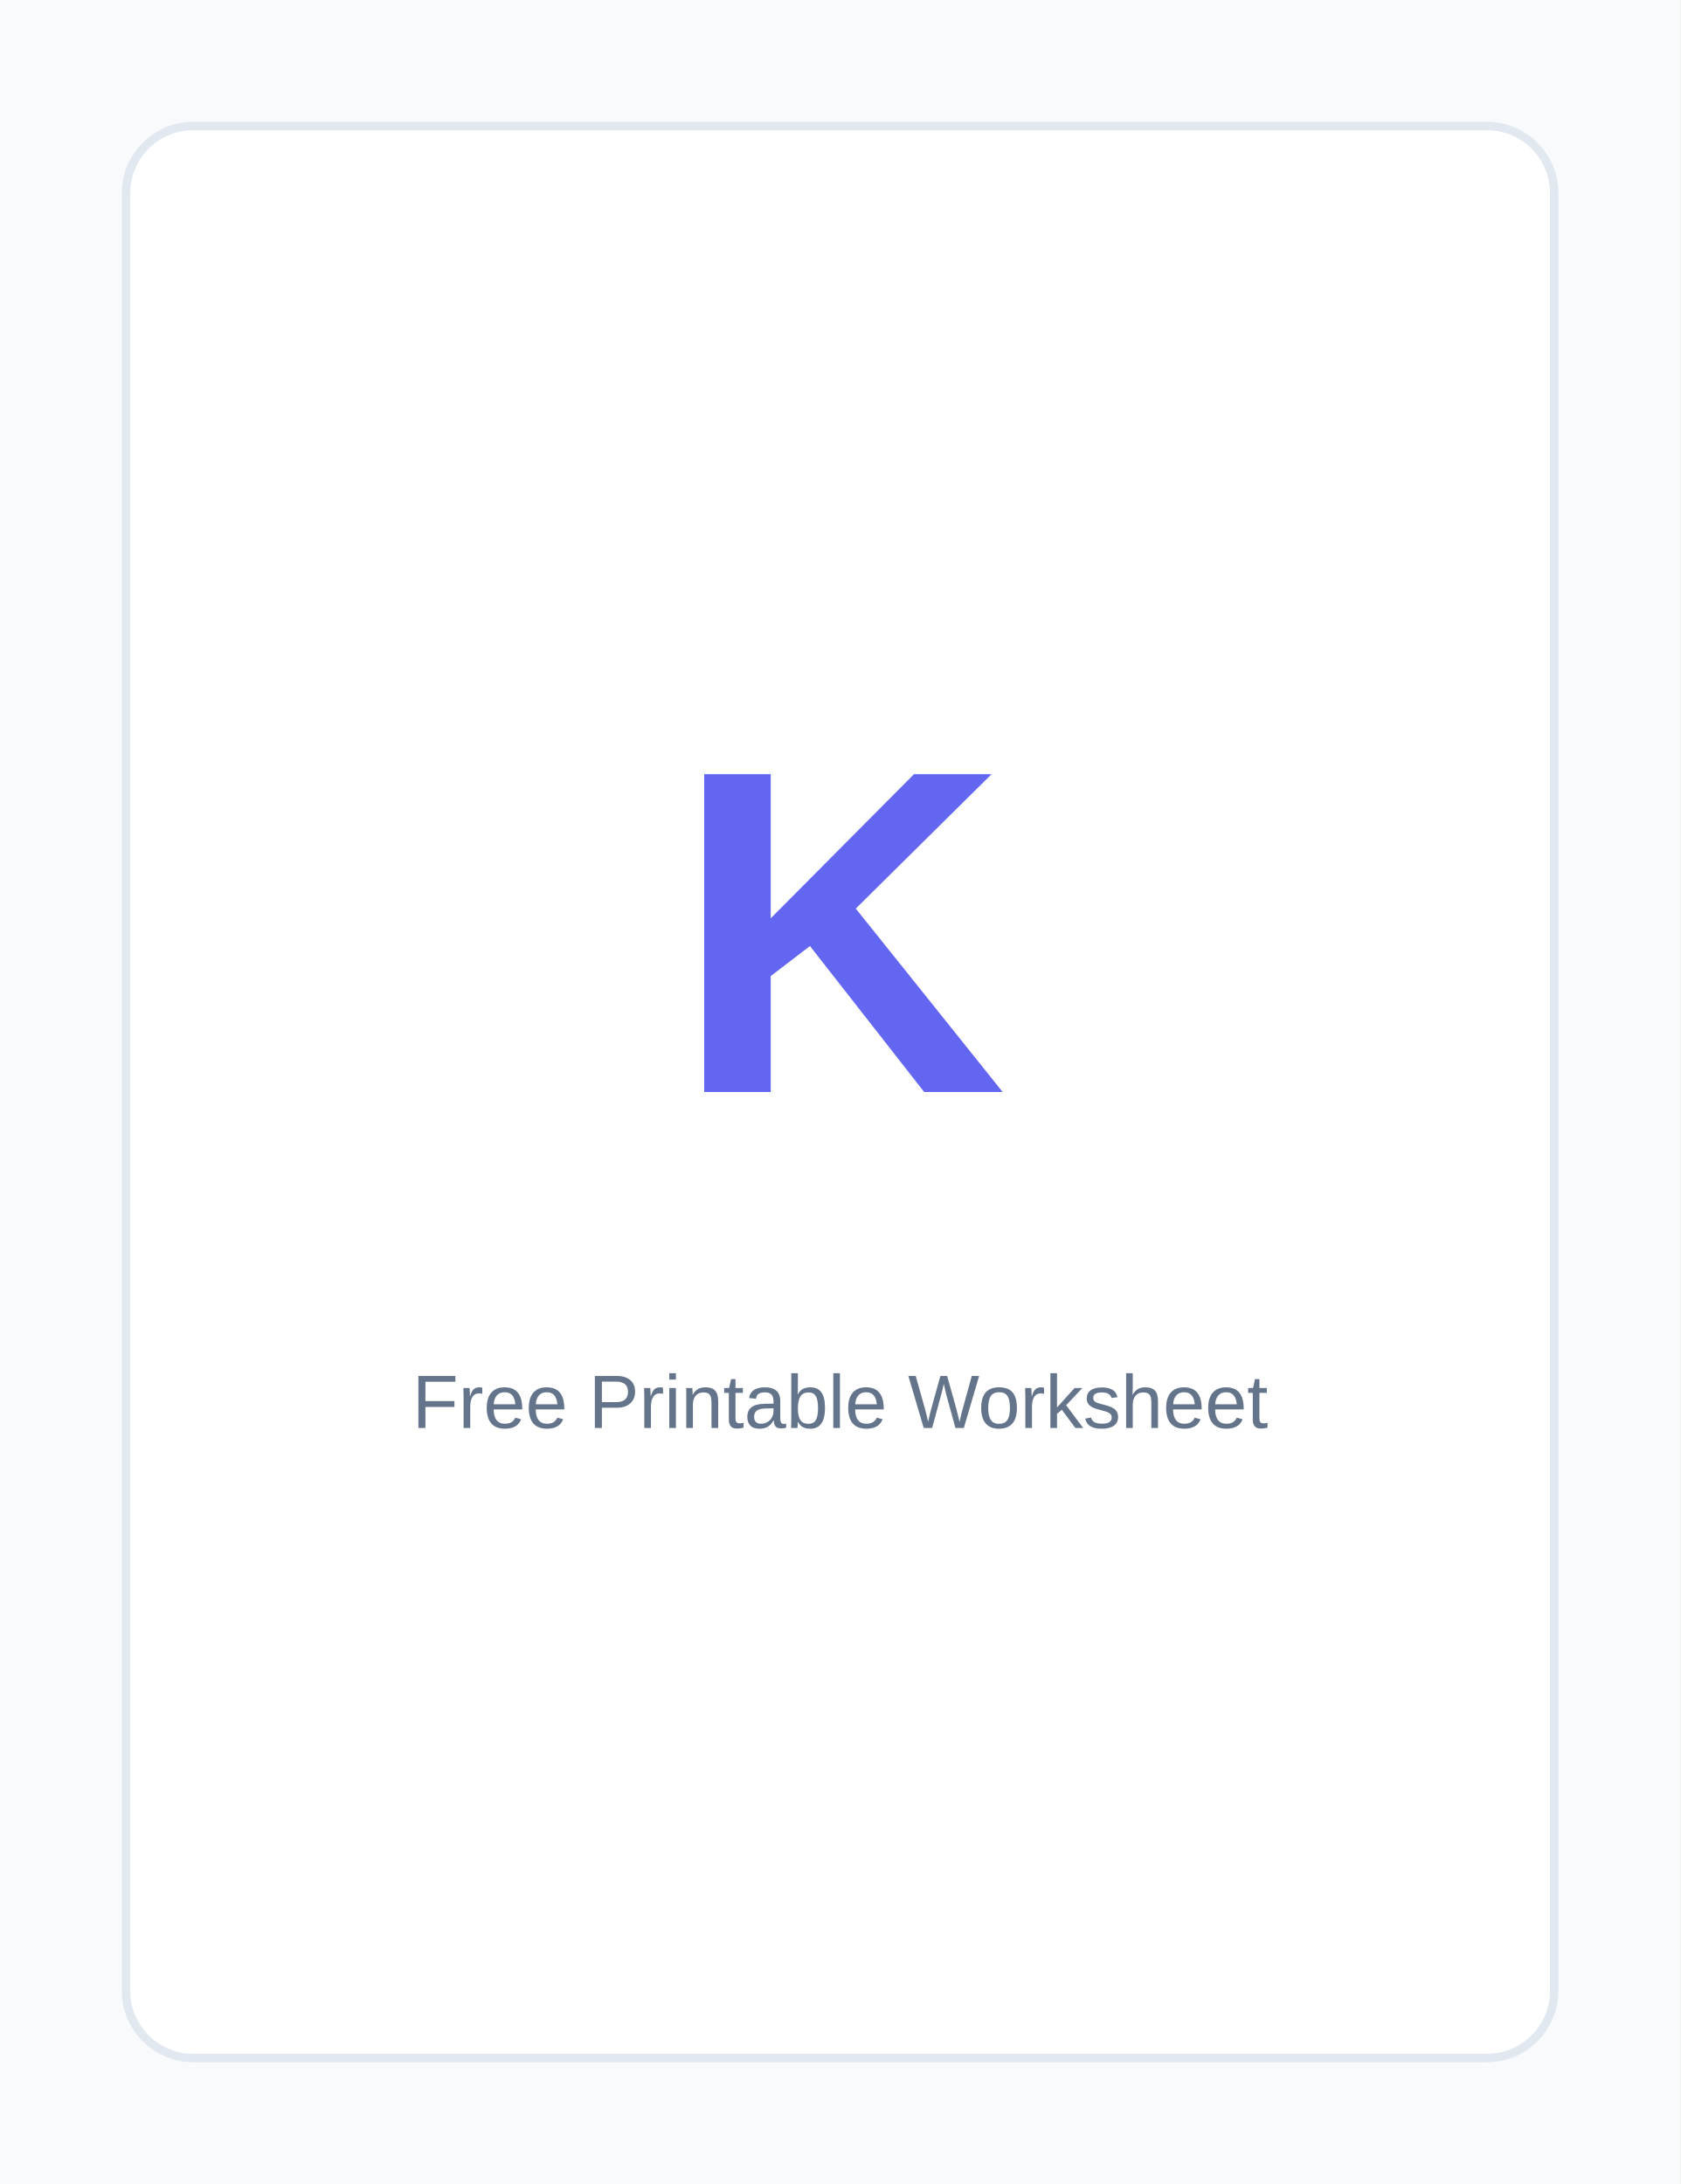
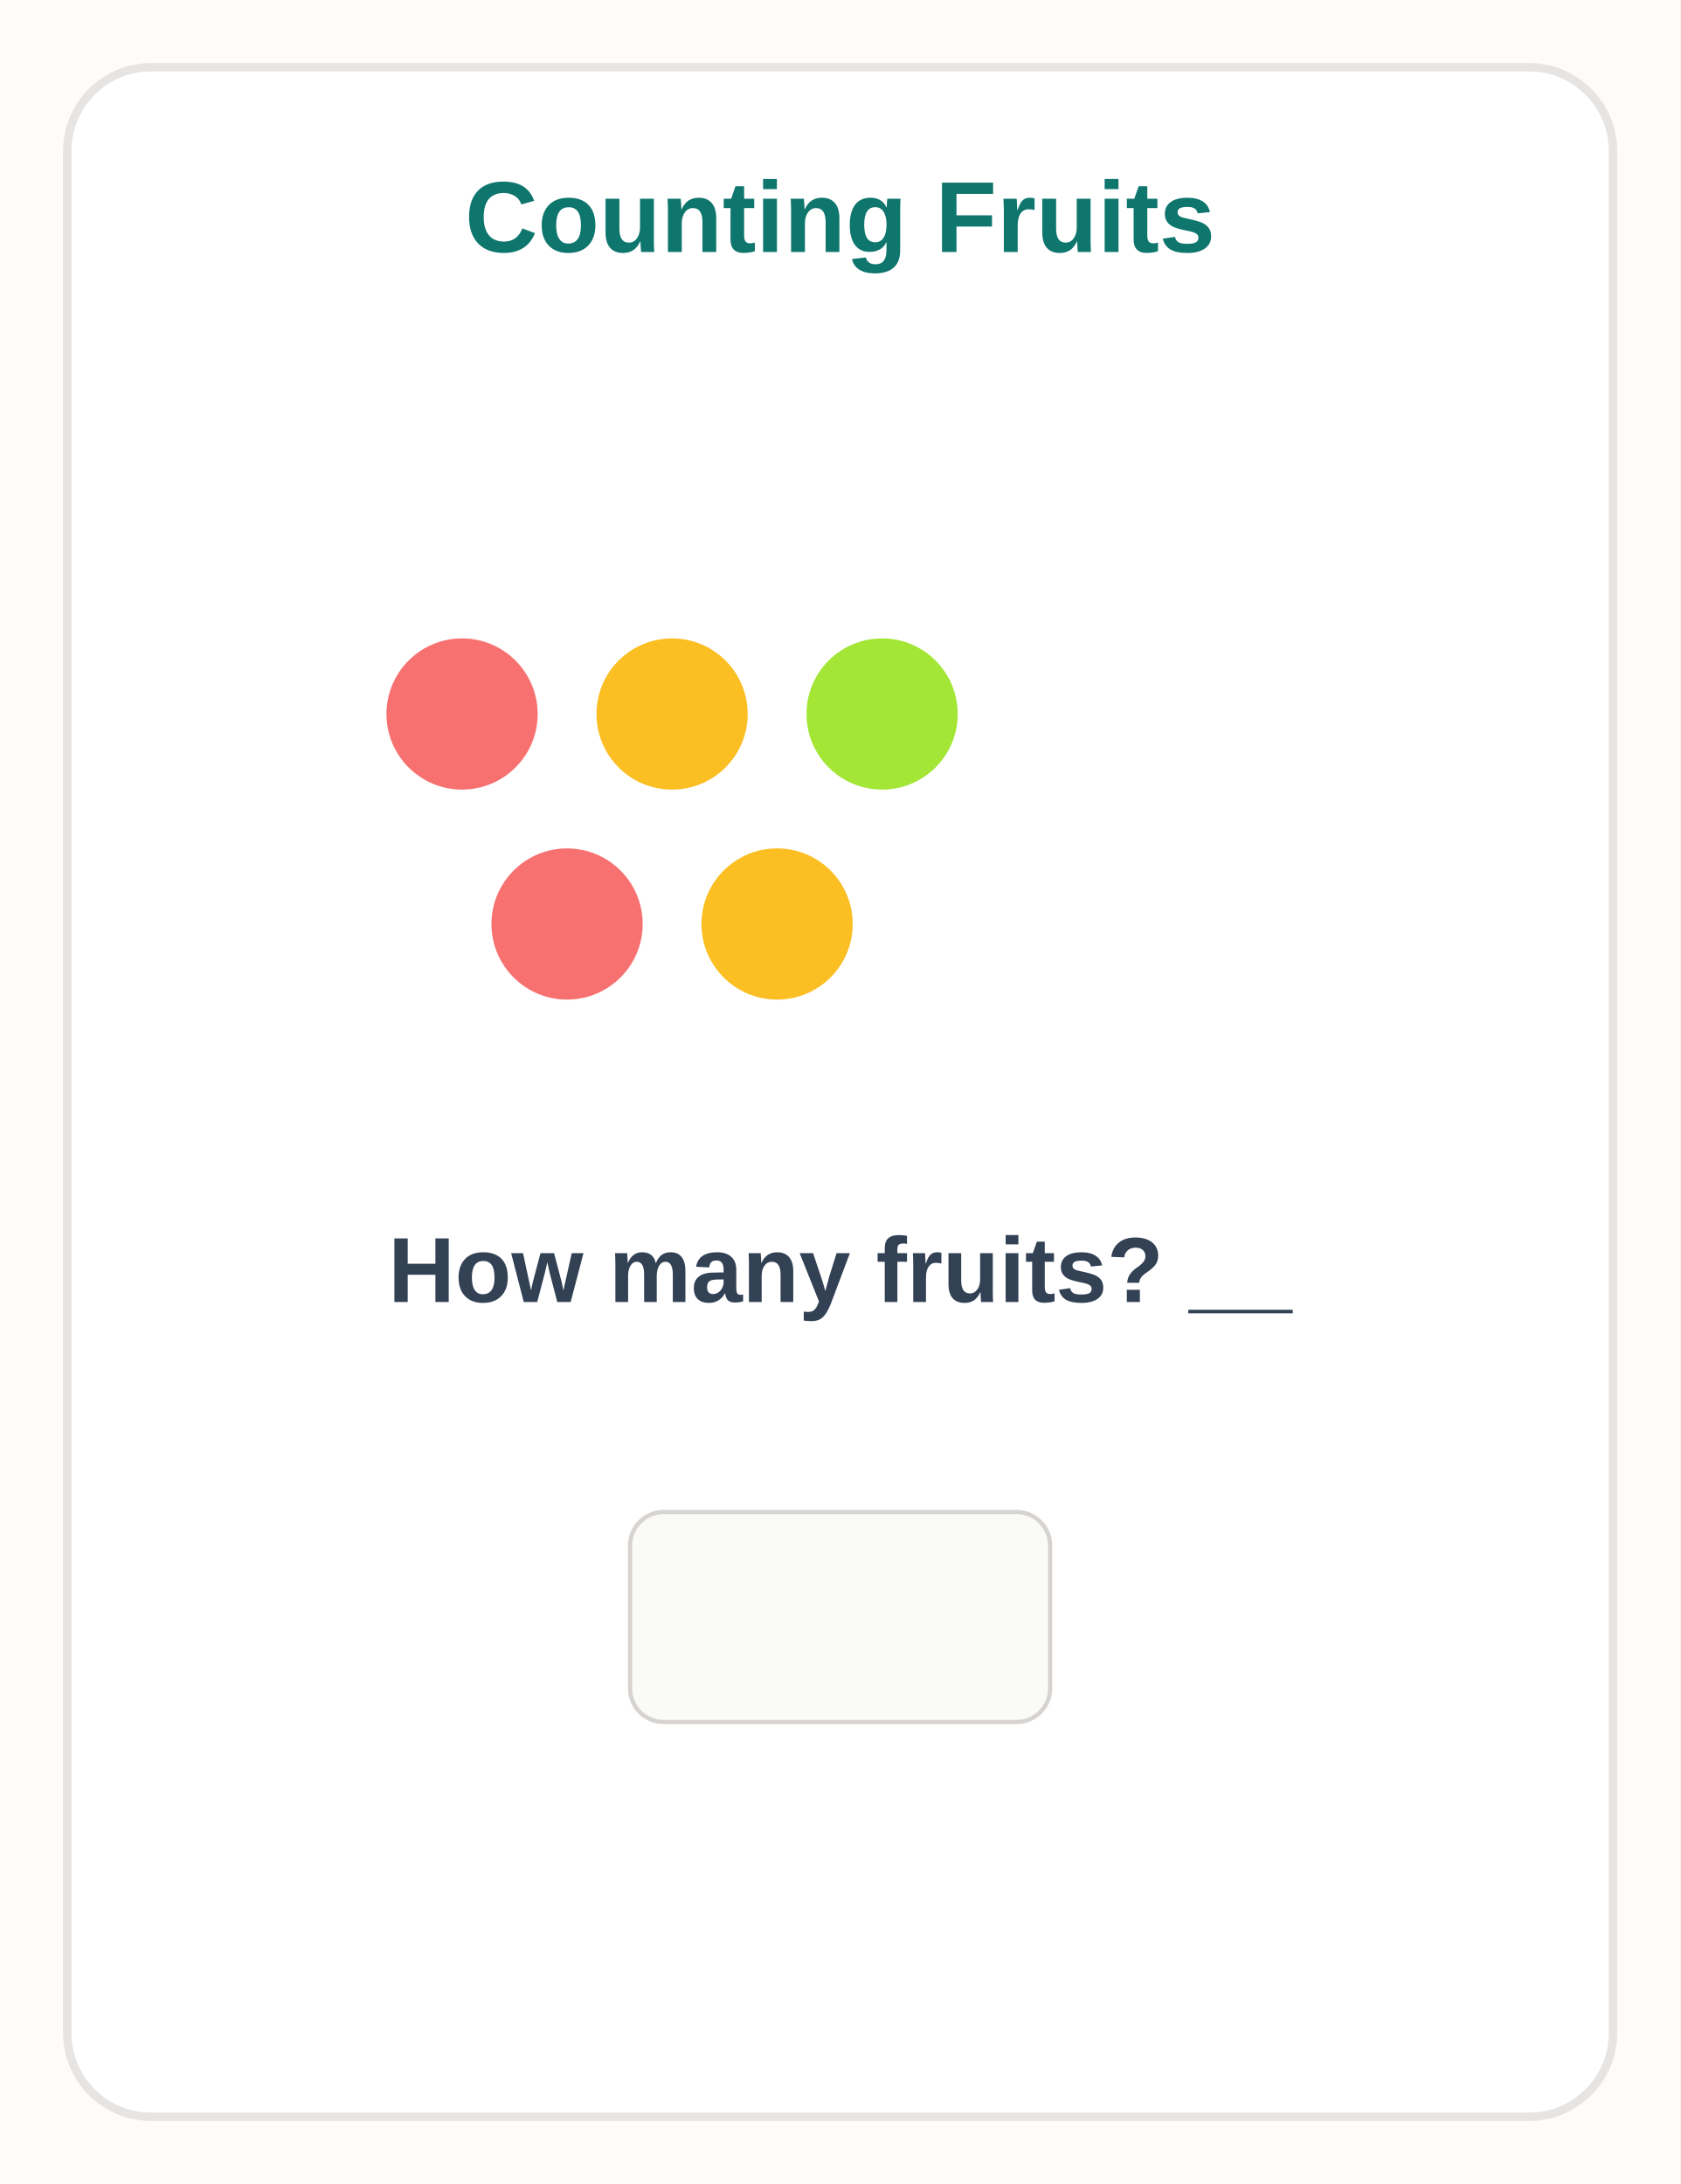
<svg xmlns="http://www.w3.org/2000/svg" viewBox="0 0 400 520">
-   <rect width="400" height="520" fill="#f8fafc" />
-   <rect x="30" y="30" width="340" height="460" rx="16" fill="#fff" stroke="#e2e8f0" stroke-width="2" />
-   <text x="200" y="260" text-anchor="middle" font-family="Arial, sans-serif" font-size="110" font-weight="bold" fill="#6366f1">K</text>
-   <text x="200" y="340" text-anchor="middle" font-family="Arial, sans-serif" font-size="18" fill="#64748b">Free Printable Worksheet</text>
+   <rect width="400" height="520" fill="#fdfcf8" />
+   <rect x="16" y="16" width="368" height="488" rx="20" fill="#ffffff" stroke="#e7e5e4" stroke-width="2" />
+   <text x="200" y="60" text-anchor="middle" font-family="Arial, sans-serif" font-size="24" font-weight="bold" fill="#0f766e">Counting Fruits</text>
+   <circle cx="110" cy="170" r="18" fill="#f87171" />
+   <circle cx="160" cy="170" r="18" fill="#fbbf24" />
+   <circle cx="210" cy="170" r="18" fill="#a3e635" />
+   <circle cx="135" cy="220" r="18" fill="#f87171" />
+   <circle cx="185" cy="220" r="18" fill="#fbbf24" />
+   <text x="200" y="310" text-anchor="middle" font-family="Arial, sans-serif" font-size="22" font-weight="bold" fill="#334155">How many fruits? __</text>
+   <rect x="150" y="360" width="100" height="50" rx="8" fill="#fafaf9" stroke="#d6d3d1" />
</svg>
